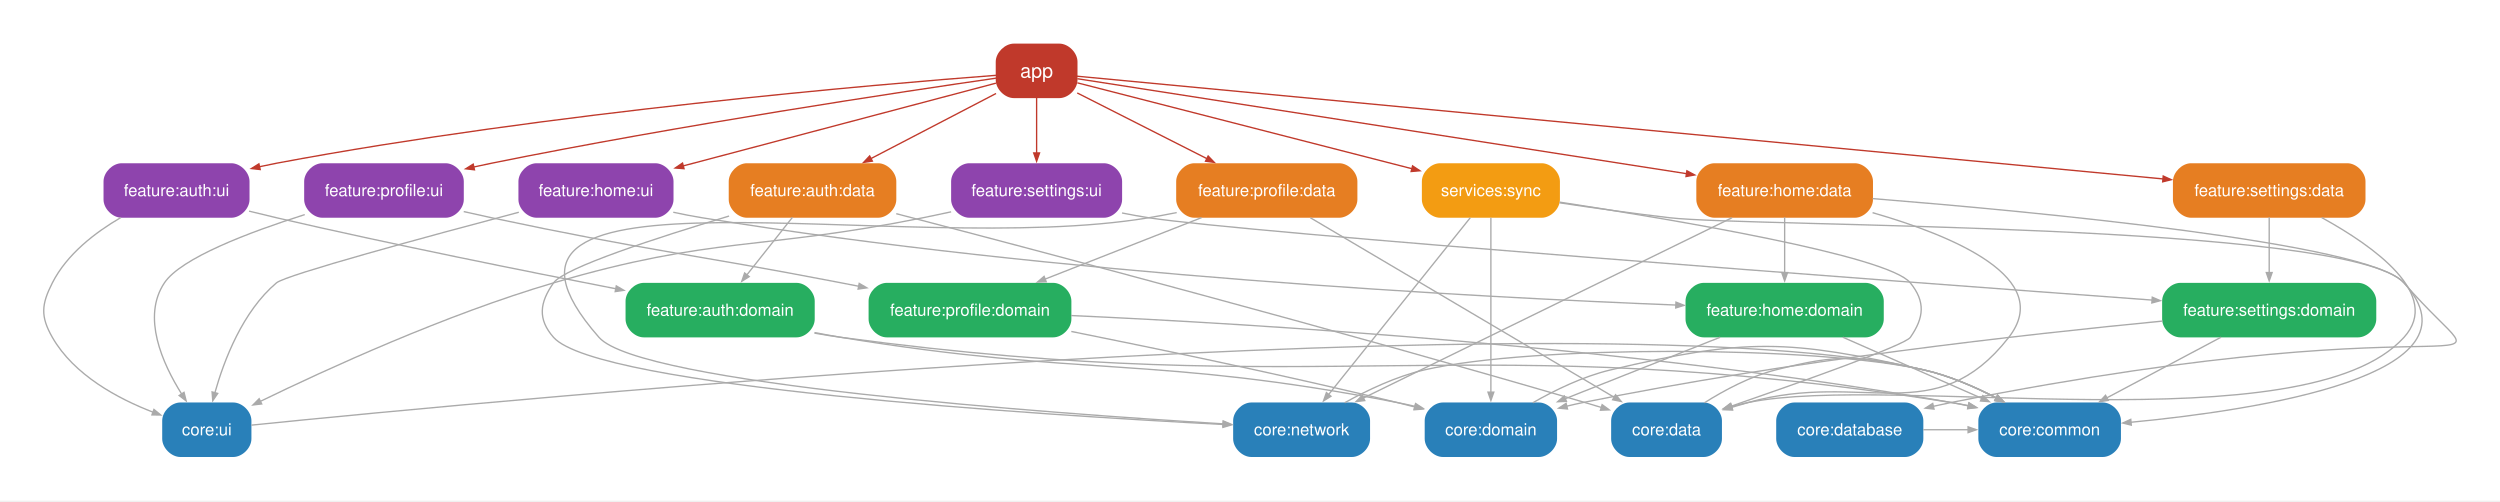
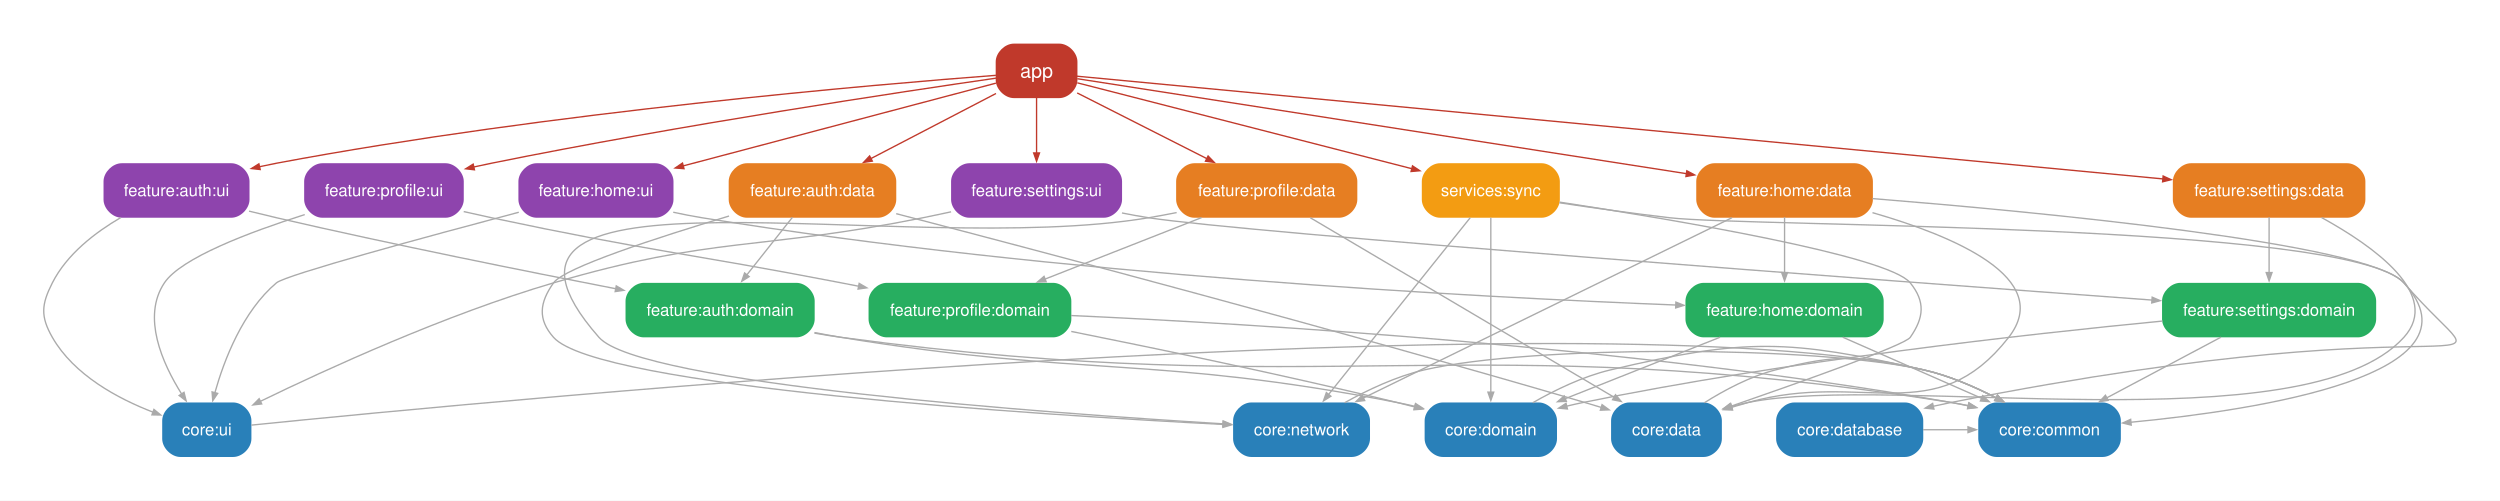
- <svg xmlns="http://www.w3.org/2000/svg" width="1651pt" height="331pt" viewBox="0.00 0.00 1651.00 331.00">
-   <g id="graph0" class="graph" transform="scale(1 1) rotate(0) translate(28.8 301.8)">
+ <svg xmlns="http://www.w3.org/2000/svg" width="100%" viewBox="0.00 0.00 1008.00 202.00">
+   <g id="graph0" class="graph" transform="scale(0.610512 0.610512) rotate(0) translate(28.8 301.8)">
    <polygon fill="white" stroke="none" points="-28.8,28.8 -28.8,-301.8 1622.27,-301.8 1622.27,28.8 -28.8,28.8" />
    <g id="node1" class="node">
      <path fill="#c0392b" stroke="black" stroke-width="0" d="M670.78,-273C670.78,-273 640.78,-273 640.78,-273 634.78,-273 628.78,-267 628.78,-261 628.78,-261 628.78,-249 628.78,-249 628.78,-243 634.78,-237 640.78,-237 640.78,-237 670.78,-237 670.78,-237 676.78,-237 682.78,-243 682.78,-249 682.78,-249 682.78,-261 682.78,-261 682.78,-267 676.78,-273 670.78,-273" />
      <text xml:space="preserve" text-anchor="middle" x="655.78" y="-250.53" font-family="Helvetica Neue,Helvetica,Arial" font-size="13.00" fill="white">app</text>
    </g>
    <g id="node2" class="node">
      <path fill="#f39c12" stroke="black" stroke-width="0" d="M989.37,-194C989.37,-194 922.2,-194 922.2,-194 916.2,-194 910.2,-188 910.2,-182 910.2,-182 910.2,-170 910.2,-170 910.2,-164 916.2,-158 922.2,-158 922.2,-158 989.37,-158 989.37,-158 995.37,-158 1001.37,-164 1001.37,-170 1001.37,-170 1001.37,-182 1001.37,-182 1001.37,-188 995.37,-194 989.37,-194" />
      <text xml:space="preserve" text-anchor="middle" x="955.78" y="-172.3" font-family="Helvetica Neue,Helvetica,Arial" font-size="11.00" fill="white">services:sync</text>
    </g>
    <g id="edge9" class="edge">
      <path fill="none" stroke="#c0392b" stroke-width="0.9" d="M682.67,-247.1C732.38,-234.34 839.43,-206.86 903.76,-190.35" />
      <polygon fill="#c0392b" stroke="#c0392b" stroke-width="0.9" points="904.06,-192.26 908.91,-189.03 903.1,-188.53 904.06,-192.26" />
    </g>
    <g id="node3" class="node">
      <path fill="#8e44ad" stroke="black" stroke-width="0" d="M123.99,-194C123.99,-194 51.57,-194 51.57,-194 45.57,-194 39.57,-188 39.57,-182 39.57,-182 39.57,-170 39.57,-170 39.57,-164 45.57,-158 51.57,-158 51.57,-158 123.99,-158 123.99,-158 129.99,-158 135.99,-164 135.99,-170 135.99,-170 135.99,-182 135.99,-182 135.99,-188 129.99,-194 123.99,-194" />
      <text xml:space="preserve" text-anchor="middle" x="87.78" y="-172.3" font-family="Helvetica Neue,Helvetica,Arial" font-size="11.00" fill="white">feature:auth:ui</text>
    </g>
    <g id="edge1" class="edge">
      <path fill="none" stroke="#c0392b" stroke-width="0.9" d="M628.92,-252.06C553.52,-246.33 333.65,-227.76 153.78,-194 150.06,-193.3 146.23,-192.51 142.39,-191.66" />
      <polygon fill="#c0392b" stroke="#c0392b" stroke-width="0.9" points="143.04,-189.84 137.24,-190.49 142.18,-193.59 143.04,-189.84" />
    </g>
    <g id="node4" class="node">
      <path fill="#8e44ad" stroke="black" stroke-width="0" d="M403.99,-194C403.99,-194 325.57,-194 325.57,-194 319.57,-194 313.57,-188 313.57,-182 313.57,-182 313.57,-170 313.57,-170 313.57,-164 319.57,-158 325.57,-158 325.57,-158 403.99,-158 403.99,-158 409.99,-158 415.99,-164 415.99,-170 415.99,-170 415.99,-182 415.99,-182 415.99,-188 409.99,-194 403.99,-194" />
      <text xml:space="preserve" text-anchor="middle" x="364.78" y="-172.3" font-family="Helvetica Neue,Helvetica,Arial" font-size="11.00" fill="white">feature:home:ui</text>
    </g>
    <g id="edge2" class="edge">
      <path fill="none" stroke="#c0392b" stroke-width="0.9" d="M628.93,-246.89C582.13,-234.51 484.68,-208.73 422.12,-192.17" />
      <polygon fill="#c0392b" stroke="#c0392b" stroke-width="0.9" points="422.93,-190.39 417.12,-190.85 421.94,-194.12 422.93,-190.39" />
    </g>
    <g id="node5" class="node">
      <path fill="#8e44ad" stroke="black" stroke-width="0" d="M265.49,-194C265.49,-194 184.07,-194 184.07,-194 178.07,-194 172.07,-188 172.07,-182 172.07,-182 172.07,-170 172.07,-170 172.07,-164 178.07,-158 184.07,-158 184.07,-158 265.49,-158 265.49,-158 271.49,-158 277.49,-164 277.49,-170 277.49,-170 277.49,-182 277.49,-182 277.49,-188 271.49,-194 265.49,-194" />
      <text xml:space="preserve" text-anchor="middle" x="224.78" y="-172.3" font-family="Helvetica Neue,Helvetica,Arial" font-size="11.00" fill="white">feature:profile:ui</text>
    </g>
    <g id="edge3" class="edge">
      <path fill="none" stroke="#c0392b" stroke-width="0.9" d="M629.02,-250.19C569.09,-241.53 419.67,-219.12 295.78,-194 291.96,-193.23 288.04,-192.39 284.08,-191.52" />
      <polygon fill="#c0392b" stroke="#c0392b" stroke-width="0.9" points="284.54,-189.65 278.75,-190.33 283.7,-193.41 284.54,-189.65" />
    </g>
    <g id="node6" class="node">
      <path fill="#8e44ad" stroke="black" stroke-width="0" d="M700.24,-194C700.24,-194 611.32,-194 611.32,-194 605.32,-194 599.32,-188 599.32,-182 599.32,-182 599.32,-170 599.32,-170 599.32,-164 605.32,-158 611.32,-158 611.32,-158 700.24,-158 700.24,-158 706.24,-158 712.24,-164 712.24,-170 712.24,-170 712.24,-182 712.24,-182 712.24,-188 706.24,-194 700.24,-194" />
      <text xml:space="preserve" text-anchor="middle" x="655.78" y="-172.3" font-family="Helvetica Neue,Helvetica,Arial" font-size="11.00" fill="white">feature:settings:ui</text>
    </g>
    <g id="edge4" class="edge">
      <path fill="none" stroke="#c0392b" stroke-width="0.9" d="M655.78,-237.29C655.78,-226.57 655.78,-212.48 655.78,-200.62" />
      <polygon fill="#c0392b" stroke="#c0392b" stroke-width="0.9" points="657.71,-200.8 655.78,-195.3 653.86,-200.8 657.71,-200.8" />
    </g>
    <g id="node7" class="node">
      <path fill="#e67e22" stroke="black" stroke-width="0" d="M551.12,-194C551.12,-194 464.45,-194 464.45,-194 458.45,-194 452.45,-188 452.45,-182 452.45,-182 452.45,-170 452.45,-170 452.45,-164 458.45,-158 464.45,-158 464.45,-158 551.12,-158 551.12,-158 557.12,-158 563.12,-164 563.12,-170 563.12,-170 563.12,-182 563.12,-182 563.12,-188 557.12,-194 551.12,-194" />
      <text xml:space="preserve" text-anchor="middle" x="507.78" y="-172.3" font-family="Helvetica Neue,Helvetica,Arial" font-size="11.00" fill="white">feature:auth:data</text>
    </g>
    <g id="edge5" class="edge">
      <path fill="none" stroke="#c0392b" stroke-width="0.9" d="M628.98,-240.06C605.92,-228.06 572.37,-210.6 546.41,-197.1" />
      <polygon fill="#c0392b" stroke="#c0392b" stroke-width="0.9" points="547.3,-195.39 541.53,-194.56 545.52,-198.81 547.3,-195.39" />
    </g>
    <g id="node8" class="node">
      <path fill="#e67e22" stroke="black" stroke-width="0" d="M1196.12,-194C1196.12,-194 1103.45,-194 1103.45,-194 1097.45,-194 1091.45,-188 1091.45,-182 1091.45,-182 1091.45,-170 1091.45,-170 1091.45,-164 1097.45,-158 1103.45,-158 1103.45,-158 1196.12,-158 1196.12,-158 1202.12,-158 1208.12,-164 1208.12,-170 1208.12,-170 1208.12,-182 1208.12,-182 1208.12,-188 1202.12,-194 1196.12,-194" />
      <text xml:space="preserve" text-anchor="middle" x="1149.78" y="-172.3" font-family="Helvetica Neue,Helvetica,Arial" font-size="11.00" fill="white">feature:home:data</text>
    </g>
    <g id="edge6" class="edge">
      <path fill="none" stroke="#c0392b" stroke-width="0.9" d="M682.69,-249.81C758.52,-237.99 975.52,-204.16 1084.98,-187.1" />
      <polygon fill="#c0392b" stroke="#c0392b" stroke-width="0.9" points="1085.23,-189.01 1090.37,-186.26 1084.64,-185.21 1085.23,-189.01" />
    </g>
    <g id="node9" class="node">
      <path fill="#e67e22" stroke="black" stroke-width="0" d="M855.62,-194C855.62,-194 759.95,-194 759.95,-194 753.95,-194 747.95,-188 747.95,-182 747.95,-182 747.95,-170 747.95,-170 747.95,-164 753.95,-158 759.95,-158 759.95,-158 855.62,-158 855.62,-158 861.62,-158 867.62,-164 867.62,-170 867.62,-170 867.62,-182 867.62,-182 867.62,-188 861.62,-194 855.62,-194" />
      <text xml:space="preserve" text-anchor="middle" x="807.78" y="-172.3" font-family="Helvetica Neue,Helvetica,Arial" font-size="11.00" fill="white">feature:profile:data</text>
    </g>
    <g id="edge7" class="edge">
      <path fill="none" stroke="#c0392b" stroke-width="0.9" d="M682.61,-240.41C706.38,-228.37 741.39,-210.63 768.35,-196.97" />
      <polygon fill="#c0392b" stroke="#c0392b" stroke-width="0.9" points="769.07,-198.77 773.11,-194.57 767.33,-195.33 769.07,-198.77" />
    </g>
    <g id="node10" class="node">
      <path fill="#e67e22" stroke="black" stroke-width="0" d="M1521.37,-194C1521.37,-194 1418.2,-194 1418.2,-194 1412.2,-194 1406.2,-188 1406.2,-182 1406.2,-182 1406.2,-170 1406.2,-170 1406.2,-164 1412.2,-158 1418.2,-158 1418.2,-158 1521.37,-158 1521.37,-158 1527.37,-158 1533.37,-164 1533.37,-170 1533.37,-170 1533.37,-182 1533.37,-182 1533.37,-188 1527.37,-194 1521.37,-194" />
      <text xml:space="preserve" text-anchor="middle" x="1469.78" y="-172.3" font-family="Helvetica Neue,Helvetica,Arial" font-size="11.00" fill="white">feature:settings:data</text>
    </g>
    <g id="edge8" class="edge">
      <path fill="none" stroke="#c0392b" stroke-width="0.9" d="M682.4,-251.48C794.27,-240.9 1228.44,-199.83 1399.73,-183.63" />
      <polygon fill="#c0392b" stroke="#c0392b" stroke-width="0.9" points="1399.8,-185.55 1405.09,-183.12 1399.44,-181.72 1399.8,-185.55" />
    </g>
    <g id="node15" class="node">
      <path fill="#2980b9" stroke="black" stroke-width="0" d="M1359.87,-36C1359.87,-36 1289.7,-36 1289.7,-36 1283.7,-36 1277.7,-30 1277.7,-24 1277.7,-24 1277.7,-12 1277.7,-12 1277.7,-6 1283.7,0 1289.7,0 1289.7,0 1359.87,0 1359.87,0 1365.87,0 1371.87,-6 1371.87,-12 1371.87,-12 1371.87,-24 1371.87,-24 1371.87,-30 1365.87,-36 1359.87,-36" />
      <text xml:space="preserve" text-anchor="middle" x="1324.78" y="-14.3" font-family="Helvetica Neue,Helvetica,Arial" font-size="11.00" fill="white">core:common</text>
    </g>
    <g id="edge38" class="edge">
      <path fill="none" stroke="#aaaaaa" stroke-width="0.9" d="M1001.09,-167.88C1023.01,-164.59 1049.73,-160.8 1073.78,-158 1127.52,-151.75 1522.26,-154.91 1558.78,-115 1614.28,-54.37 1463.52,-31.08 1378.45,-22.94" />
      <polygon fill="#aaaaaa" stroke="#aaaaaa" stroke-width="0.9" points="1378.7,-21.03 1373.05,-22.44 1378.35,-24.86 1378.7,-21.03" />
    </g>
    <g id="node16" class="node">
      <path fill="#2980b9" stroke="black" stroke-width="0" d="M987.49,-36C987.49,-36 924.07,-36 924.07,-36 918.07,-36 912.07,-30 912.07,-24 912.07,-24 912.07,-12 912.07,-12 912.07,-6 918.07,0 924.07,0 924.07,0 987.49,0 987.49,0 993.49,0 999.49,-6 999.49,-12 999.49,-12 999.49,-24 999.49,-24 999.49,-30 993.49,-36 987.49,-36" />
      <text xml:space="preserve" text-anchor="middle" x="955.78" y="-14.3" font-family="Helvetica Neue,Helvetica,Arial" font-size="11.00" fill="white">core:domain</text>
    </g>
    <g id="edge40" class="edge">
      <path fill="none" stroke="#aaaaaa" stroke-width="0.9" d="M955.78,-158.01C955.78,-130.11 955.78,-74.53 955.78,-42.75" />
      <polygon fill="#aaaaaa" stroke="#aaaaaa" stroke-width="0.9" points="957.71,-42.83 955.78,-37.33 953.86,-42.83 957.71,-42.83" />
    </g>
    <g id="node17" class="node">
      <path fill="#2980b9" stroke="black" stroke-width="0" d="M1096.37,-36C1096.37,-36 1047.2,-36 1047.2,-36 1041.2,-36 1035.2,-30 1035.2,-24 1035.2,-24 1035.2,-12 1035.2,-12 1035.2,-6 1041.2,0 1047.2,0 1047.2,0 1096.37,0 1096.37,0 1102.37,0 1108.37,-6 1108.37,-12 1108.37,-12 1108.37,-24 1108.37,-24 1108.37,-30 1102.37,-36 1096.37,-36" />
      <text xml:space="preserve" text-anchor="middle" x="1071.78" y="-14.3" font-family="Helvetica Neue,Helvetica,Arial" font-size="11.00" fill="white">core:data</text>
    </g>
    <g id="edge39" class="edge">
      <path fill="none" stroke="#aaaaaa" stroke-width="0.9" d="M1001.26,-168.31C1076.06,-156.86 1218.28,-132.98 1232.78,-115 1242.83,-102.55 1241.91,-92.14 1232.78,-79 1229.21,-73.85 1160.91,-49.6 1114.43,-33.54" />
      <polygon fill="#aaaaaa" stroke="#aaaaaa" stroke-width="0.9" points="1115.14,-31.75 1109.31,-31.78 1113.89,-35.39 1115.14,-31.75" />
    </g>
    <g id="node18" class="node">
      <path fill="#2980b9" stroke="black" stroke-width="0" d="M863.99,-36C863.99,-36 797.57,-36 797.57,-36 791.57,-36 785.57,-30 785.57,-24 785.57,-24 785.57,-12 785.57,-12 785.57,-6 791.57,0 797.57,0 797.57,0 863.99,0 863.99,0 869.99,0 875.99,-6 875.99,-12 875.99,-12 875.99,-24 875.99,-24 875.99,-30 869.99,-36 863.99,-36" />
      <text xml:space="preserve" text-anchor="middle" x="830.78" y="-14.3" font-family="Helvetica Neue,Helvetica,Arial" font-size="11.00" fill="white">core:network</text>
    </g>
    <g id="edge41" class="edge">
      <path fill="none" stroke="#aaaaaa" stroke-width="0.9" d="M942.17,-158.01C919.44,-129.64 873.77,-72.65 848.54,-41.17" />
      <polygon fill="#aaaaaa" stroke="#aaaaaa" stroke-width="0.9" points="850.17,-40.12 845.23,-37.03 847.17,-42.53 850.17,-40.12" />
    </g>
    <g id="node11" class="node">
      <path fill="#27ae60" stroke="black" stroke-width="0" d="M497.24,-115C497.24,-115 396.32,-115 396.32,-115 390.32,-115 384.32,-109 384.32,-103 384.32,-103 384.32,-91 384.32,-91 384.32,-85 390.32,-79 396.32,-79 396.32,-79 497.24,-79 497.24,-79 503.24,-79 509.24,-85 509.24,-91 509.24,-91 509.24,-103 509.24,-103 509.24,-109 503.24,-115 497.24,-115" />
      <text xml:space="preserve" text-anchor="middle" x="446.78" y="-93.3" font-family="Helvetica Neue,Helvetica,Arial" font-size="11.00" fill="white">feature:auth:domain</text>
    </g>
    <g id="edge10" class="edge">
      <path fill="none" stroke="#aaaaaa" stroke-width="0.9" d="M135.66,-162.37C141.75,-160.85 147.9,-159.36 153.78,-158 230.3,-140.32 318.67,-122.59 378.18,-111.04" />
      <polygon fill="#aaaaaa" stroke="#aaaaaa" stroke-width="0.9" points="378.2,-113 383.23,-110.06 377.47,-109.22 378.2,-113" />
    </g>
    <g id="node20" class="node">
      <path fill="#2980b9" stroke="black" stroke-width="0" d="M125.24,-36C125.24,-36 90.32,-36 90.32,-36 84.32,-36 78.32,-30 78.32,-24 78.32,-24 78.32,-12 78.32,-12 78.32,-6 84.32,0 90.32,0 90.32,0 125.24,0 125.24,0 131.24,0 137.24,-6 137.24,-12 137.24,-12 137.24,-24 137.24,-24 137.24,-30 131.24,-36 125.24,-36" />
      <text xml:space="preserve" text-anchor="middle" x="107.78" y="-14.3" font-family="Helvetica Neue,Helvetica,Arial" font-size="11.00" fill="white">core:ui</text>
    </g>
    <g id="edge18" class="edge">
      <path fill="none" stroke="#aaaaaa" stroke-width="0.9" d="M51.05,-158.17C33.98,-148.24 15.36,-133.88 5.78,-115 -1.46,-100.73 -2.16,-92.89 5.78,-79 20.01,-54.12 49.03,-38.53 72.49,-29.51" />
      <polygon fill="#aaaaaa" stroke="#aaaaaa" stroke-width="0.9" points="72.86,-31.42 77.36,-27.71 71.53,-27.81 72.86,-31.42" />
    </g>
    <g id="node12" class="node">
      <path fill="#27ae60" stroke="black" stroke-width="0" d="M1203.24,-115C1203.24,-115 1096.32,-115 1096.32,-115 1090.32,-115 1084.32,-109 1084.32,-103 1084.32,-103 1084.32,-91 1084.32,-91 1084.32,-85 1090.32,-79 1096.32,-79 1096.32,-79 1203.24,-79 1203.24,-79 1209.24,-79 1215.24,-85 1215.24,-91 1215.24,-91 1215.24,-103 1215.24,-103 1215.24,-109 1209.24,-115 1203.24,-115" />
      <text xml:space="preserve" text-anchor="middle" x="1149.78" y="-93.3" font-family="Helvetica Neue,Helvetica,Arial" font-size="11.00" fill="white">feature:home:domain</text>
    </g>
    <g id="edge11" class="edge">
      <path fill="none" stroke="#aaaaaa" stroke-width="0.9" d="M415.82,-161.64C422.18,-160.26 428.61,-159 434.78,-158 668.22,-120.09 948.66,-105.41 1078,-100.35" />
      <polygon fill="#aaaaaa" stroke="#aaaaaa" stroke-width="0.9" points="1078.01,-102.28 1083.43,-100.15 1077.86,-98.43 1078.01,-102.28" />
    </g>
    <g id="edge19" class="edge">
      <path fill="none" stroke="#aaaaaa" stroke-width="0.9" d="M313.82,-161.63C253.41,-145.62 160.05,-120.29 153.78,-115 131.5,-96.21 119.22,-64.15 113.07,-42.29" />
      <polygon fill="#aaaaaa" stroke="#aaaaaa" stroke-width="0.9" points="114.98,-41.99 111.7,-37.17 111.26,-42.99 114.98,-41.99" />
    </g>
    <g id="node13" class="node">
      <path fill="#27ae60" stroke="black" stroke-width="0" d="M666.74,-115C666.74,-115 556.82,-115 556.82,-115 550.82,-115 544.82,-109 544.82,-103 544.82,-103 544.82,-91 544.82,-91 544.82,-85 550.82,-79 556.82,-79 556.82,-79 666.74,-79 666.74,-79 672.74,-79 678.74,-85 678.74,-91 678.74,-91 678.74,-103 678.74,-103 678.74,-109 672.74,-115 666.74,-115" />
      <text xml:space="preserve" text-anchor="middle" x="611.78" y="-93.3" font-family="Helvetica Neue,Helvetica,Arial" font-size="11.00" fill="white">feature:profile:domain</text>
    </g>
    <g id="edge12" class="edge">
      <path fill="none" stroke="#aaaaaa" stroke-width="0.9" d="M277.44,-162.07C283.62,-160.65 289.83,-159.27 295.78,-158 397.93,-136.28 424.25,-134.8 526.78,-115 530.57,-114.27 534.45,-113.51 538.37,-112.75" />
      <polygon fill="#aaaaaa" stroke="#aaaaaa" stroke-width="0.9" points="538.62,-114.66 543.65,-111.71 537.88,-110.88 538.62,-114.66" />
    </g>
    <g id="edge20" class="edge">
      <path fill="none" stroke="#aaaaaa" stroke-width="0.9" d="M172.45,-160.08C135.51,-148.37 90.72,-131.36 79.78,-115 64.79,-92.57 78.31,-62 91.26,-41.44" />
      <polygon fill="#aaaaaa" stroke="#aaaaaa" stroke-width="0.9" points="92.73,-42.71 94.13,-37.06 89.5,-40.6 92.73,-42.71" />
    </g>
    <g id="node14" class="node">
      <path fill="#27ae60" stroke="black" stroke-width="0" d="M1528.49,-115C1528.49,-115 1411.07,-115 1411.07,-115 1405.07,-115 1399.07,-109 1399.07,-103 1399.07,-103 1399.07,-91 1399.07,-91 1399.07,-85 1405.07,-79 1411.07,-79 1411.07,-79 1528.49,-79 1528.49,-79 1534.49,-79 1540.49,-85 1540.49,-91 1540.49,-91 1540.49,-103 1540.49,-103 1540.49,-109 1534.49,-115 1528.49,-115" />
      <text xml:space="preserve" text-anchor="middle" x="1469.78" y="-93.3" font-family="Helvetica Neue,Helvetica,Arial" font-size="11.00" fill="white">feature:settings:domain</text>
    </g>
    <g id="edge13" class="edge">
      <path fill="none" stroke="#aaaaaa" stroke-width="0.9" d="M712.18,-161.16C718.1,-159.97 724.05,-158.89 729.78,-158 794,-148.07 1216.22,-116.56 1392.58,-103.62" />
      <polygon fill="#aaaaaa" stroke="#aaaaaa" stroke-width="0.9" points="1392.56,-105.55 1397.9,-103.23 1392.28,-101.71 1392.56,-105.55" />
    </g>
    <g id="edge21" class="edge">
      <path fill="none" stroke="#aaaaaa" stroke-width="0.9" d="M599.33,-161.9C593.08,-160.54 586.8,-159.21 580.78,-158 472.83,-136.27 442.43,-146.03 336.78,-115 265.87,-94.17 187.24,-58.19 143.02,-36.69" />
      <polygon fill="#aaaaaa" stroke="#aaaaaa" stroke-width="0.9" points="144.03,-35.04 138.24,-34.35 142.34,-38.49 144.03,-35.04" />
    </g>
    <g id="edge14" class="edge">
      <path fill="none" stroke="#aaaaaa" stroke-width="0.9" d="M494.55,-158.29C485.73,-147.17 474.05,-132.43 464.45,-120.3" />
      <polygon fill="#aaaaaa" stroke="#aaaaaa" stroke-width="0.9" points="465.97,-119.12 461.05,-116.01 462.95,-121.52 465.97,-119.12" />
    </g>
    <g id="edge30" class="edge">
      <path fill="none" stroke="#aaaaaa" stroke-width="0.9" d="M563.07,-160.68C656.89,-136.23 853.12,-84.34 1017.78,-36 1021.41,-34.94 1025.16,-33.81 1028.92,-32.66" />
      <polygon fill="#aaaaaa" stroke="#aaaaaa" stroke-width="0.9" points="1029.25,-34.57 1033.94,-31.12 1028.12,-30.89 1029.25,-34.57" />
    </g>
    <g id="edge31" class="edge">
      <path fill="none" stroke="#aaaaaa" stroke-width="0.9" d="M452.68,-159.13C405.43,-144.97 343.86,-124.98 336.78,-115 327.53,-101.95 326.17,-90.98 336.78,-79 365.81,-46.23 658.49,-27.74 779.18,-21.46" />
      <polygon fill="#aaaaaa" stroke="#aaaaaa" stroke-width="0.9" points="779.08,-23.39 784.47,-21.19 778.88,-19.55 779.08,-23.39" />
    </g>
    <g id="edge15" class="edge">
      <path fill="none" stroke="#aaaaaa" stroke-width="0.9" d="M1149.78,-158.29C1149.78,-147.57 1149.78,-133.48 1149.78,-121.62" />
      <polygon fill="#aaaaaa" stroke="#aaaaaa" stroke-width="0.9" points="1151.71,-121.8 1149.78,-116.3 1147.86,-121.8 1151.71,-121.8" />
    </g>
    <g id="edge32" class="edge">
      <path fill="none" stroke="#aaaaaa" stroke-width="0.9" d="M1207.84,-161.35C1261.35,-145.99 1328.22,-117.99 1297.78,-79 1249.29,-16.89 1201.62,-57.4 1125.78,-36 1122.15,-34.97 1118.38,-33.87 1114.62,-32.74" />
      <polygon fill="#aaaaaa" stroke="#aaaaaa" stroke-width="0.9" points="1115.42,-30.97 1109.6,-31.22 1114.3,-34.66 1115.42,-30.97" />
    </g>
    <g id="edge33" class="edge">
      <path fill="none" stroke="#aaaaaa" stroke-width="0.9" d="M1115.04,-158.01C1055.59,-128.94 934.68,-69.81 871.42,-38.87" />
      <polygon fill="#aaaaaa" stroke="#aaaaaa" stroke-width="0.9" points="872.5,-37.26 866.71,-36.57 870.8,-40.71 872.5,-37.26" />
    </g>
    <g id="node19" class="node">
      <path fill="#2980b9" stroke="black" stroke-width="0" d="M1229.37,-36C1229.37,-36 1156.2,-36 1156.2,-36 1150.2,-36 1144.2,-30 1144.2,-24 1144.2,-24 1144.2,-12 1144.2,-12 1144.2,-6 1150.2,0 1156.2,0 1156.2,0 1229.37,0 1229.37,0 1235.37,0 1241.37,-6 1241.37,-12 1241.37,-12 1241.37,-24 1241.37,-24 1241.37,-30 1235.37,-36 1229.37,-36" />
      <text xml:space="preserve" text-anchor="middle" x="1192.78" y="-14.3" font-family="Helvetica Neue,Helvetica,Arial" font-size="11.00" fill="white">core:database</text>
    </g>
    <g id="edge34" class="edge">
      <path fill="none" stroke="#aaaaaa" stroke-width="0.9" d="M1207.79,-170.65C1315.17,-162 1536.14,-141.2 1558.78,-115 1627,-36.05 1624.92,-108.37 1259.78,-36 1255.84,-35.22 1251.79,-34.35 1247.71,-33.43" />
      <polygon fill="#aaaaaa" stroke="#aaaaaa" stroke-width="0.9" points="1248.43,-31.62 1242.64,-32.26 1247.57,-35.38 1248.43,-31.62" />
    </g>
    <g id="edge16" class="edge">
      <path fill="none" stroke="#aaaaaa" stroke-width="0.9" d="M764.77,-158.1C734.24,-146.11 693.18,-129.98 661.28,-117.45" />
      <polygon fill="#aaaaaa" stroke="#aaaaaa" stroke-width="0.9" points="662.12,-115.71 656.3,-115.49 660.72,-119.29 662.12,-115.71" />
    </g>
    <g id="edge35" class="edge">
      <path fill="none" stroke="#aaaaaa" stroke-width="0.9" d="M836.54,-158.01C885.44,-129.11 984.59,-70.52 1037.19,-39.44" />
      <polygon fill="#aaaaaa" stroke="#aaaaaa" stroke-width="0.9" points="1038.13,-41.12 1041.89,-36.66 1036.17,-37.8 1038.13,-41.12" />
    </g>
    <g id="edge36" class="edge">
      <path fill="none" stroke="#aaaaaa" stroke-width="0.9" d="M748.28,-161.41C742.05,-160.17 735.8,-159.01 729.78,-158 566.95,-130.68 257.77,-203.01 366.78,-79 393.7,-48.38 663.73,-28.89 779.04,-21.9" />
      <polygon fill="#aaaaaa" stroke="#aaaaaa" stroke-width="0.9" points="779,-23.83 784.38,-21.58 778.77,-19.99 779,-23.83" />
    </g>
    <g id="edge17" class="edge">
      <path fill="none" stroke="#aaaaaa" stroke-width="0.9" d="M1469.78,-158.29C1469.78,-147.57 1469.78,-133.48 1469.78,-121.62" />
      <polygon fill="#aaaaaa" stroke="#aaaaaa" stroke-width="0.9" points="1471.71,-121.8 1469.78,-116.3 1467.86,-121.8 1471.71,-121.8" />
    </g>
    <g id="edge37" class="edge">
      <path fill="none" stroke="#aaaaaa" stroke-width="0.9" d="M1504.44,-158.12C1539.17,-139.03 1584.11,-106.96 1558.78,-79 1493.87,-7.33 1220.51,-55.4 1125.78,-36 1122.08,-35.24 1118.27,-34.33 1114.48,-33.32" />
      <polygon fill="#aaaaaa" stroke="#aaaaaa" stroke-width="0.9" points="1115.24,-31.54 1109.43,-31.92 1114.21,-35.25 1115.24,-31.54" />
    </g>
    <g id="edge22" class="edge">
      <path fill="none" stroke="#aaaaaa" stroke-width="0.9" d="M509.07,-81.81C515.04,-80.74 521.01,-79.78 526.78,-79 850.19,-35.4 937.47,-87.09 1259.78,-36 1263.55,-35.4 1267.41,-34.68 1271.28,-33.88" />
      <polygon fill="#aaaaaa" stroke="#aaaaaa" stroke-width="0.9" points="1271.5,-35.8 1276.47,-32.74 1270.68,-32.04 1271.5,-35.8" />
    </g>
    <g id="edge23" class="edge">
      <path fill="none" stroke="#aaaaaa" stroke-width="0.9" d="M509.13,-82.17C515.08,-81.02 521.04,-79.94 526.78,-79 688.83,-52.35 732.58,-67.36 893.78,-36 897.74,-35.23 901.81,-34.34 905.89,-33.38" />
      <polygon fill="#aaaaaa" stroke="#aaaaaa" stroke-width="0.9" points="906.07,-35.31 910.96,-32.14 905.16,-31.57 906.07,-35.31" />
    </g>
    <g id="edge24" class="edge">
      <path fill="none" stroke="#aaaaaa" stroke-width="0.9" d="M1188.19,-79.1C1215.33,-67.16 1251.8,-51.11 1280.23,-38.6" />
      <polygon fill="#aaaaaa" stroke="#aaaaaa" stroke-width="0.9" points="1280.66,-40.52 1284.92,-36.54 1279.11,-36.99 1280.66,-40.52" />
    </g>
    <g id="edge25" class="edge">
      <path fill="none" stroke="#aaaaaa" stroke-width="0.9" d="M1107.21,-79.1C1076.99,-67.11 1036.35,-50.98 1004.78,-38.45" />
      <polygon fill="#aaaaaa" stroke="#aaaaaa" stroke-width="0.9" points="1005.68,-36.73 999.86,-36.49 1004.26,-40.31 1005.68,-36.73" />
    </g>
    <g id="edge26" class="edge">
      <path fill="none" stroke="#aaaaaa" stroke-width="0.9" d="M678.49,-93.42C796.5,-88.06 1049.47,-72.98 1259.78,-36 1263.54,-35.34 1267.39,-34.57 1271.26,-33.73" />
      <polygon fill="#aaaaaa" stroke="#aaaaaa" stroke-width="0.9" points="1271.5,-35.65 1276.44,-32.56 1270.65,-31.9 1271.5,-35.65" />
    </g>
    <g id="edge27" class="edge">
      <path fill="none" stroke="#aaaaaa" stroke-width="0.9" d="M678.69,-82.9C735.99,-71.41 820.58,-53.81 893.78,-36 897.7,-35.05 901.74,-34.03 905.8,-32.97" />
      <polygon fill="#aaaaaa" stroke="#aaaaaa" stroke-width="0.9" points="906.02,-34.91 910.85,-31.65 905.04,-31.18 906.02,-34.91" />
    </g>
    <g id="edge28" class="edge">
      <path fill="none" stroke="#aaaaaa" stroke-width="0.9" d="M1437.96,-79.1C1415.67,-67.27 1385.8,-51.4 1362.35,-38.95" />
      <polygon fill="#aaaaaa" stroke="#aaaaaa" stroke-width="0.9" points="1363.49,-37.38 1357.73,-36.5 1361.69,-40.78 1363.49,-37.38" />
    </g>
    <g id="edge29" class="edge">
      <path fill="none" stroke="#aaaaaa" stroke-width="0.9" d="M1399.43,-89.77C1309.93,-81.13 1150.86,-63.42 1016.78,-36 1013.21,-35.27 1009.55,-34.44 1005.87,-33.56" />
      <polygon fill="#aaaaaa" stroke="#aaaaaa" stroke-width="0.9" points="1006.38,-31.7 1000.57,-32.24 1005.45,-35.44 1006.38,-31.7" />
    </g>
    <g id="edge42" class="edge">
      <path fill="none" stroke="#aaaaaa" stroke-width="0.9" d="M983.45,-35.81C998.09,-44.18 1016.72,-53.24 1034.78,-57.5 1124.32,-78.64 1152.04,-77.76 1241.78,-57.5 1258.26,-53.78 1275.31,-46.38 1289.63,-38.98" />
      <polygon fill="#aaaaaa" stroke="#aaaaaa" stroke-width="0.9" points="1290.43,-40.73 1294.39,-36.46 1288.63,-37.33 1290.43,-40.73" />
    </g>
    <g id="edge43" class="edge">
      <path fill="none" stroke="#aaaaaa" stroke-width="0.9" d="M1096.79,-35.8C1110.07,-44.16 1127.07,-53.22 1143.78,-57.5 1185.97,-68.31 1199.3,-67.09 1241.78,-57.5 1258.26,-53.78 1275.31,-46.38 1289.63,-38.98" />
      <polygon fill="#aaaaaa" stroke="#aaaaaa" stroke-width="0.9" points="1290.43,-40.73 1294.39,-36.46 1288.63,-37.33 1290.43,-40.73" />
    </g>
    <g id="edge44" class="edge">
      <path fill="none" stroke="#aaaaaa" stroke-width="0.9" d="M859.21,-35.82C874.23,-44.18 893.34,-53.24 911.78,-57.5 983.24,-73.99 1170.25,-73.65 1241.78,-57.5 1258.26,-53.78 1275.31,-46.38 1289.63,-38.98" />
      <polygon fill="#aaaaaa" stroke="#aaaaaa" stroke-width="0.9" points="1290.43,-40.73 1294.39,-36.46 1288.63,-37.33 1290.43,-40.73" />
    </g>
    <g id="edge45" class="edge">
      <path fill="none" stroke="#aaaaaa" stroke-width="0.9" d="M1241.25,-18C1251.15,-18 1261.05,-18 1270.94,-18" />
      <polygon fill="#aaaaaa" stroke="#aaaaaa" stroke-width="0.9" points="1270.93,-19.93 1276.43,-18 1270.93,-16.08 1270.93,-19.93" />
    </g>
    <g id="edge46" class="edge">
      <path fill="none" stroke="#aaaaaa" stroke-width="0.9" d="M137.14,-21.04C292.76,-36.84 1022.48,-107.02 1241.78,-57.5 1258.26,-53.78 1275.31,-46.38 1289.63,-38.98" />
      <polygon fill="#aaaaaa" stroke="#aaaaaa" stroke-width="0.9" points="1290.43,-40.73 1294.39,-36.46 1288.63,-37.33 1290.43,-40.73" />
    </g>
  </g>
</svg>
